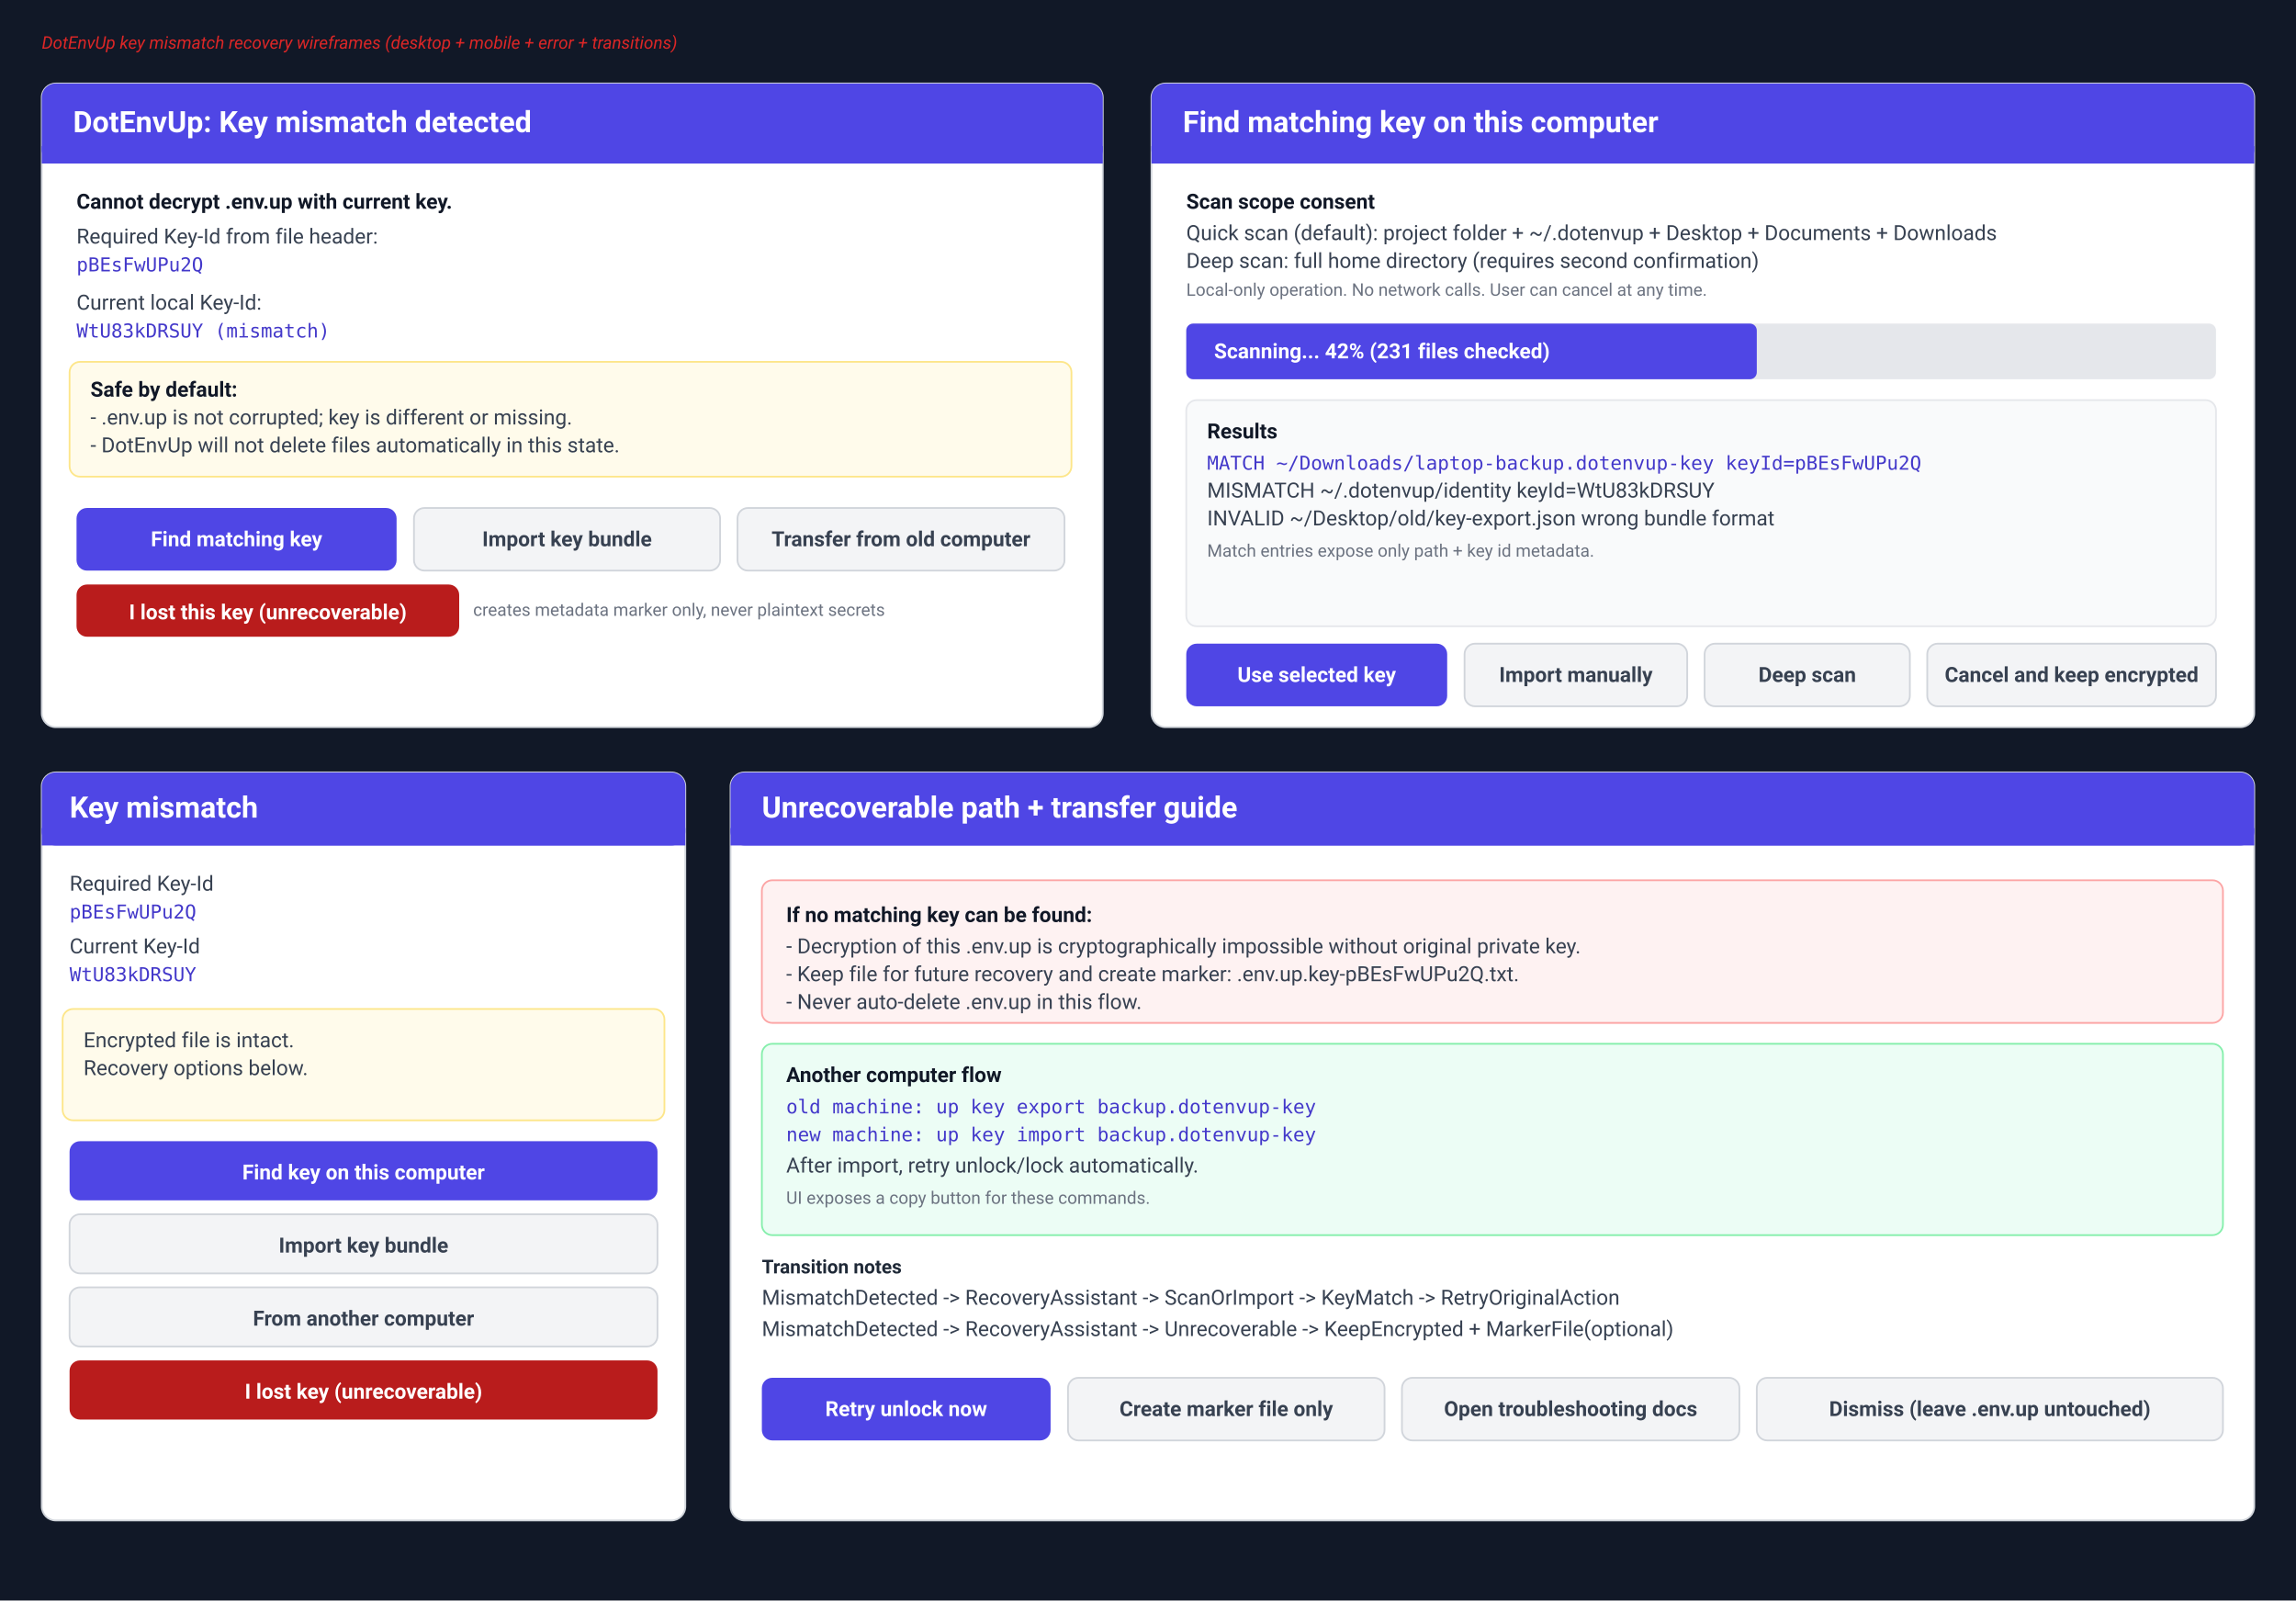
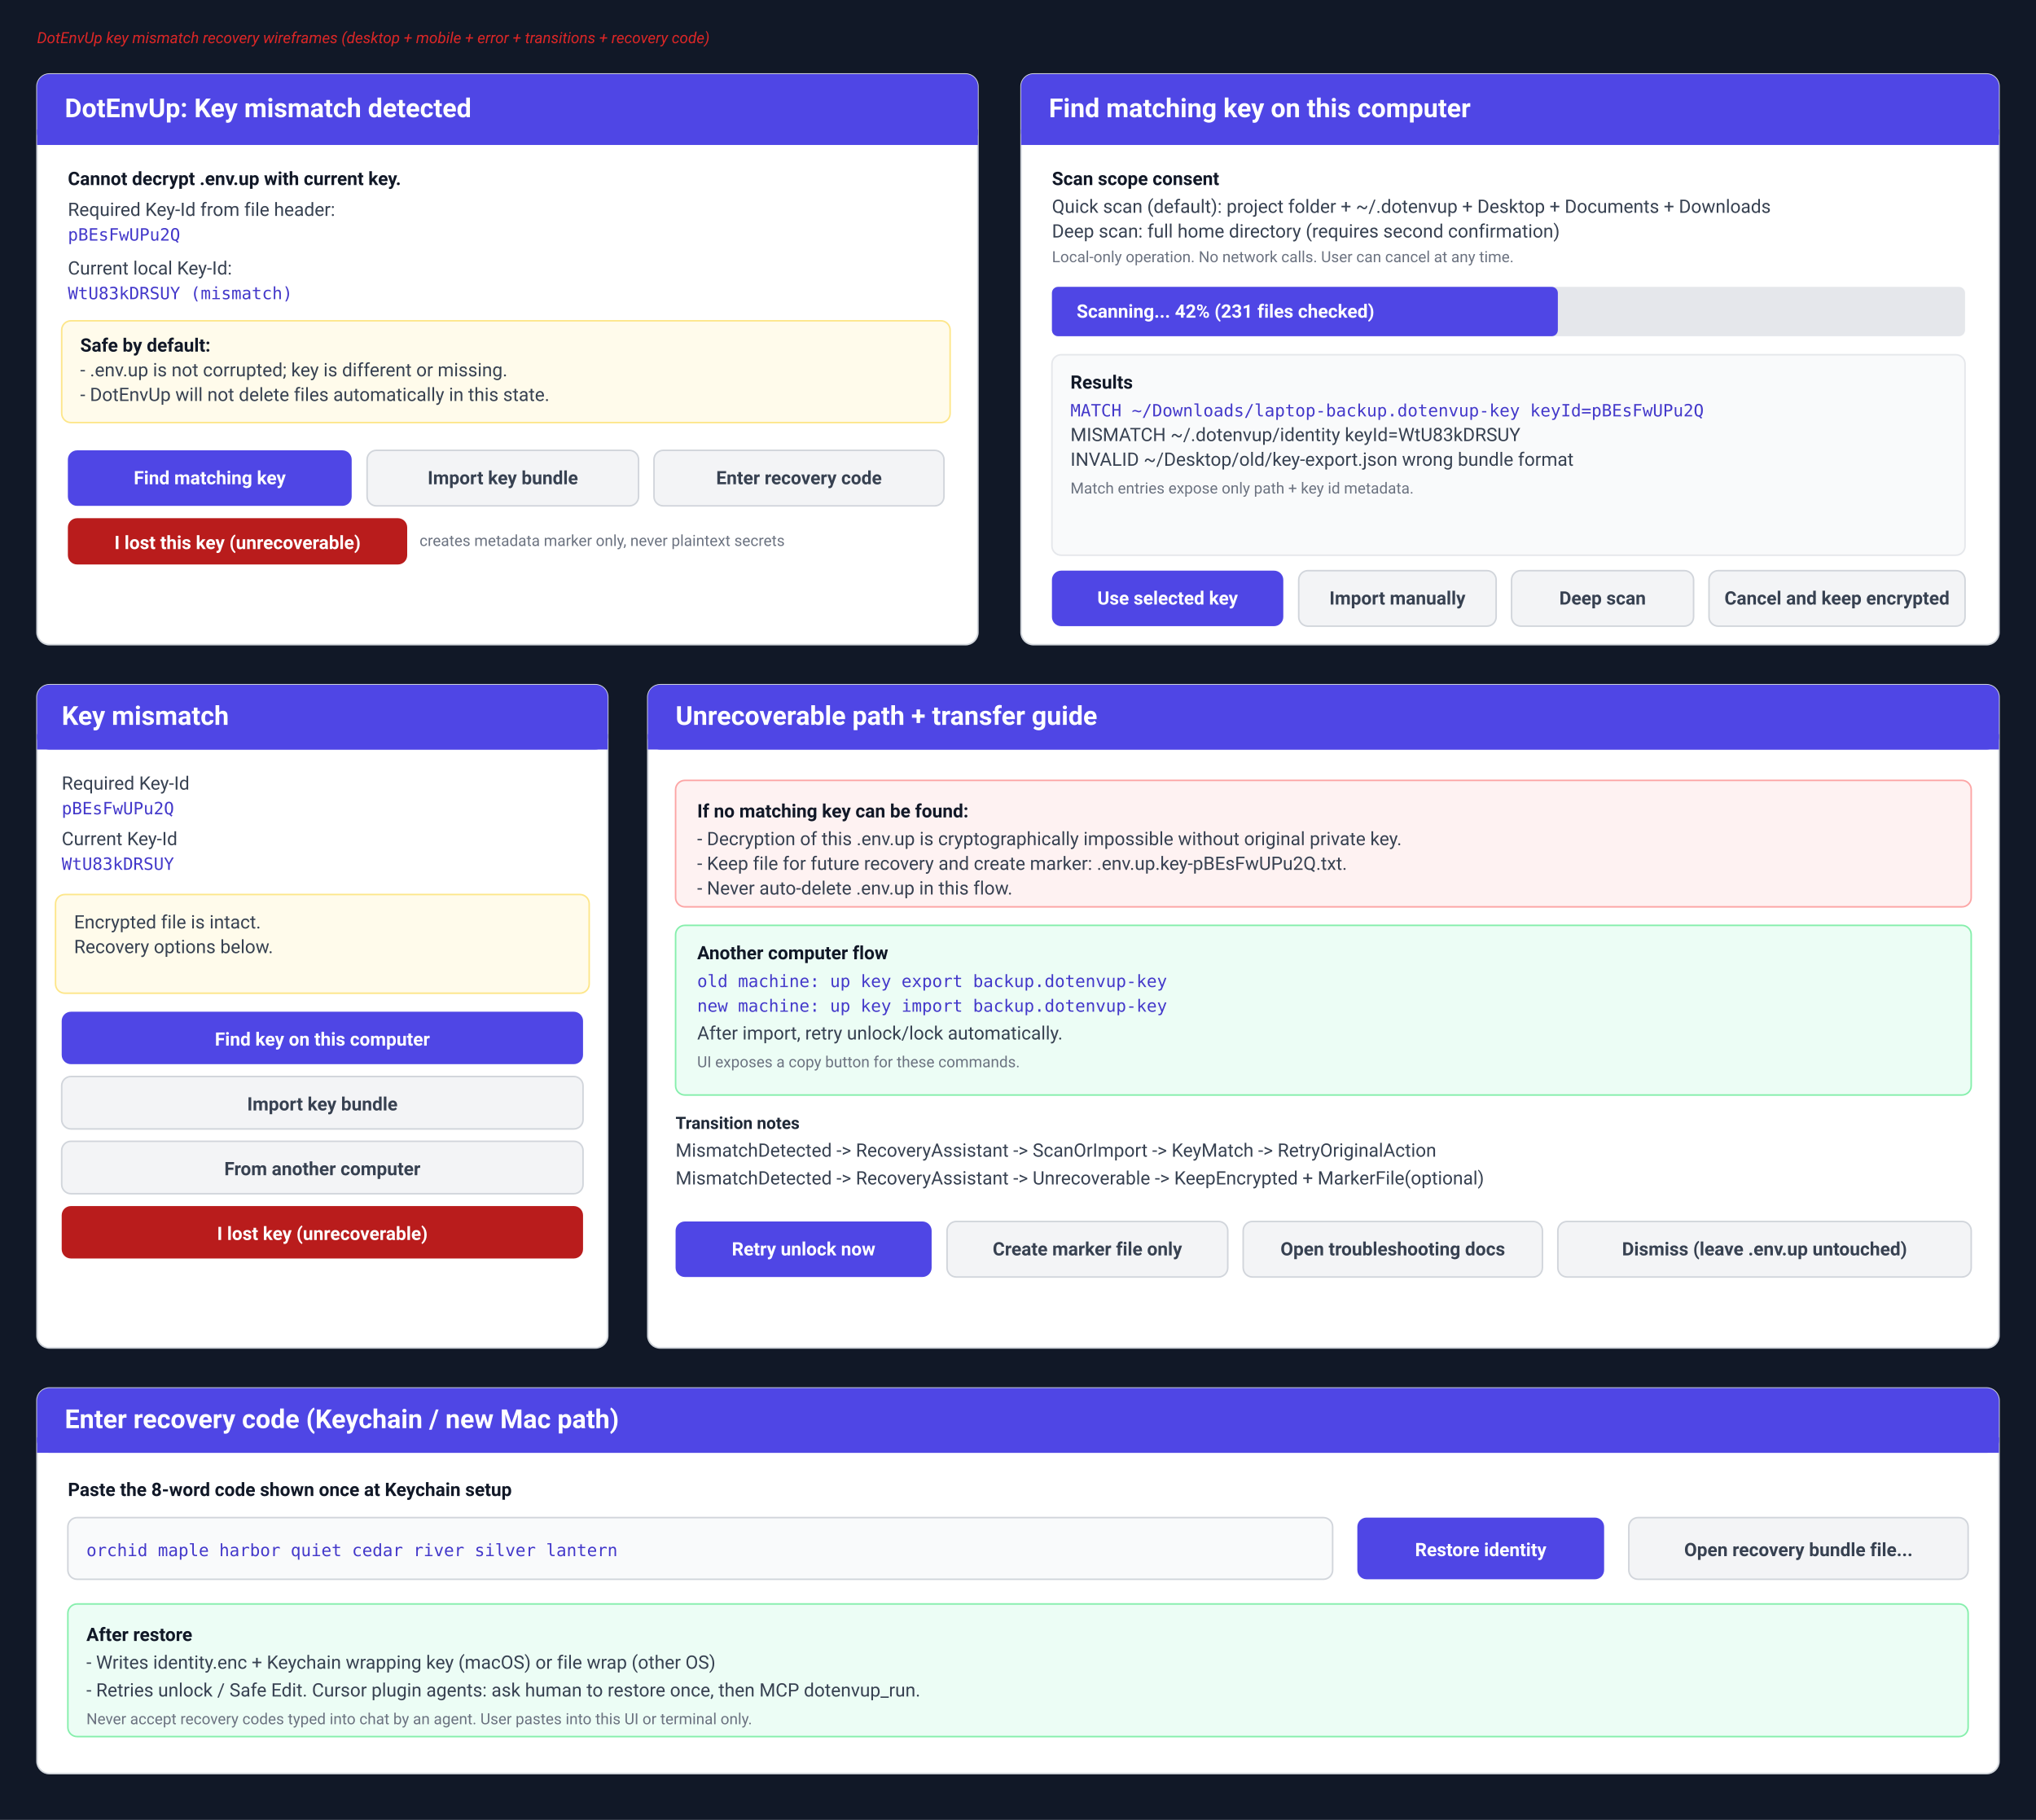
- <svg xmlns="http://www.w3.org/2000/svg" viewBox="0 0 1320 920" width="1320" height="920">
+ <svg xmlns="http://www.w3.org/2000/svg" viewBox="0 0 1320 1180" width="1320" height="1180">
  <defs>
    <style>
      text { font-family: -apple-system, "Segoe UI", Roboto, Helvetica, Arial, sans-serif; }
      .board { fill: #111827; }
      .panel { fill: #ffffff; stroke: #d1d5db; stroke-width: 1; }
      .header { fill: #4f46e5; }
      .title { font-size: 17px; font-weight: 700; fill: #ffffff; }
      .label { font-size: 12px; font-weight: 600; fill: #111827; }
      .body { font-size: 12px; fill: #374151; }
      .mono { font-family: "SF Mono", "Fira Code", Consolas, monospace; font-size: 11px; fill: #4338ca; }
      .warnBox { fill: #fffbeb; stroke: #fde68a; stroke-width: 1; }
      .okBox { fill: #ecfdf5; stroke: #86efac; stroke-width: 1; }
      .errBox { fill: #fef2f2; stroke: #fca5a5; stroke-width: 1; }
      .btnPrimary { fill: #4f46e5; }
      .btnSecondary { fill: #f3f4f6; stroke: #d1d5db; stroke-width: 1; }
      .btnDanger { fill: #b91c1c; }
      .btnTextLight { font-size: 12px; font-weight: 600; fill: #ffffff; }
      .btnTextDark { font-size: 12px; font-weight: 600; fill: #374151; }
      .note { font-size: 10px; fill: #6b7280; }
      .wire { font-size: 10px; fill: #dc2626; font-style: italic; }
      .flow { font-size: 11px; fill: #1f2937; font-weight: 600; }
    </style>
  </defs>
-   <rect x="0" y="0" width="1320" height="920" class="board" />
-   <text x="24" y="28" class="wire">DotEnvUp key mismatch recovery wireframes (desktop + mobile + error + transitions)</text>
+   <rect x="0" y="0" width="1320" height="1180" class="board" />
+   <text x="24" y="28" class="wire">DotEnvUp key mismatch recovery wireframes (desktop + mobile + error + transitions + recovery code)</text>
  <rect x="24" y="48" width="610" height="370" rx="8" class="panel" />
  <rect x="24" y="48" width="610" height="46" rx="8" class="header" />
  <rect x="24" y="84" width="610" height="10" fill="#4f46e5" />
  <text x="42" y="76" class="title">DotEnvUp: Key mismatch detected</text>
  <text x="44" y="120" class="label">Cannot decrypt .env.up with current key.</text>
  <text x="44" y="140" class="body">Required Key-Id from file header:</text>
  <text x="44" y="156" class="mono">pBEsFwUPu2Q</text>
  <text x="44" y="178" class="body">Current local Key-Id:</text>
  <text x="44" y="194" class="mono">WtU83kDRSUY (mismatch)</text>
  <rect x="40" y="208" width="576" height="66" rx="6" class="warnBox" />
  <text x="52" y="228" class="label">Safe by default:</text>
  <text x="52" y="244" class="body">- .env.up is not corrupted; key is different or missing.</text>
  <text x="52" y="260" class="body">- DotEnvUp will not delete files automatically in this state.</text>
  <rect x="44" y="292" width="184" height="36" rx="6" class="btnPrimary" />
  <text x="136" y="314" text-anchor="middle" class="btnTextLight">Find matching key</text>
  <rect x="238" y="292" width="176" height="36" rx="6" class="btnSecondary" />
  <text x="326" y="314" text-anchor="middle" class="btnTextDark">Import key bundle</text>
  <rect x="424" y="292" width="188" height="36" rx="6" class="btnSecondary" />
-   <text x="518" y="314" text-anchor="middle" class="btnTextDark">Transfer from old computer</text>
+   <text x="518" y="314" text-anchor="middle" class="btnTextDark">Enter recovery code</text>
  <rect x="44" y="336" width="220" height="30" rx="6" class="btnDanger" />
  <text x="154" y="356" text-anchor="middle" class="btnTextLight">I lost this key (unrecoverable)</text>
  <text x="272" y="354" class="note">creates metadata marker only, never plaintext secrets</text>
  <rect x="662" y="48" width="634" height="370" rx="8" class="panel" />
  <rect x="662" y="48" width="634" height="46" rx="8" class="header" />
  <rect x="662" y="84" width="634" height="10" fill="#4f46e5" />
  <text x="680" y="76" class="title">Find matching key on this computer</text>
  <text x="682" y="120" class="label">Scan scope consent</text>
  <text x="682" y="138" class="body">Quick scan (default): project folder + ~/.dotenvup + Desktop + Documents + Downloads</text>
  <text x="682" y="154" class="body">Deep scan: full home directory (requires second confirmation)</text>
  <text x="682" y="170" class="note">Local-only operation. No network calls. User can cancel at any time.</text>
  <rect x="682" y="186" width="592" height="32" rx="4" fill="#e5e7eb" />
  <rect x="682" y="186" width="328" height="32" rx="4" fill="#4f46e5" />
  <text x="698" y="206" class="btnTextLight">Scanning... 42% (231 files checked)</text>
  <rect x="682" y="230" width="592" height="130" rx="6" fill="#f9fafb" stroke="#e5e7eb" />
  <text x="694" y="252" class="label">Results</text>
  <text x="694" y="270" class="mono">MATCH   ~/Downloads/laptop-backup.dotenvup-key   keyId=pBEsFwUPu2Q</text>
  <text x="694" y="286" class="body">MISMATCH ~/.dotenvup/identity                        keyId=WtU83kDRSUY</text>
  <text x="694" y="302" class="body">INVALID  ~/Desktop/old/key-export.json              wrong bundle format</text>
  <text x="694" y="320" class="note">Match entries expose only path + key id metadata.</text>
  <rect x="682" y="370" width="150" height="36" rx="6" class="btnPrimary" />
  <text x="757" y="392" text-anchor="middle" class="btnTextLight">Use selected key</text>
  <rect x="842" y="370" width="128" height="36" rx="6" class="btnSecondary" />
  <text x="906" y="392" text-anchor="middle" class="btnTextDark">Import manually</text>
  <rect x="980" y="370" width="118" height="36" rx="6" class="btnSecondary" />
  <text x="1039" y="392" text-anchor="middle" class="btnTextDark">Deep scan</text>
  <rect x="1108" y="370" width="166" height="36" rx="6" class="btnSecondary" />
  <text x="1191" y="392" text-anchor="middle" class="btnTextDark">Cancel and keep encrypted</text>
  <rect x="24" y="444" width="370" height="430" rx="8" class="panel" />
  <rect x="24" y="444" width="370" height="42" rx="8" class="header" />
  <rect x="24" y="476" width="370" height="10" fill="#4f46e5" />
  <text x="40" y="470" class="title">Key mismatch</text>
  <text x="40" y="512" class="body">Required Key-Id</text>
  <text x="40" y="528" class="mono">pBEsFwUPu2Q</text>
  <text x="40" y="548" class="body">Current Key-Id</text>
  <text x="40" y="564" class="mono">WtU83kDRSUY</text>
  <rect x="36" y="580" width="346" height="64" rx="6" class="warnBox" />
  <text x="48" y="602" class="body">Encrypted file is intact.</text>
  <text x="48" y="618" class="body">Recovery options below.</text>
  <rect x="40" y="656" width="338" height="34" rx="6" class="btnPrimary" />
  <text x="209" y="678" text-anchor="middle" class="btnTextLight">Find key on this computer</text>
  <rect x="40" y="698" width="338" height="34" rx="6" class="btnSecondary" />
  <text x="209" y="720" text-anchor="middle" class="btnTextDark">Import key bundle</text>
  <rect x="40" y="740" width="338" height="34" rx="6" class="btnSecondary" />
  <text x="209" y="762" text-anchor="middle" class="btnTextDark">From another computer</text>
  <rect x="40" y="782" width="338" height="34" rx="6" class="btnDanger" />
  <text x="209" y="804" text-anchor="middle" class="btnTextLight">I lost key (unrecoverable)</text>
  <rect x="420" y="444" width="876" height="430" rx="8" class="panel" />
  <rect x="420" y="444" width="876" height="42" rx="8" class="header" />
  <rect x="420" y="476" width="876" height="10" fill="#4f46e5" />
  <text x="438" y="470" class="title">Unrecoverable path + transfer guide</text>
  <rect x="438" y="506" width="840" height="82" rx="6" class="errBox" />
  <text x="452" y="530" class="label">If no matching key can be found:</text>
  <text x="452" y="548" class="body">- Decryption of this .env.up is cryptographically impossible without original private key.</text>
  <text x="452" y="564" class="body">- Keep file for future recovery and create marker: .env.up.key-pBEsFwUPu2Q.txt.</text>
  <text x="452" y="580" class="body">- Never auto-delete .env.up in this flow.</text>
  <rect x="438" y="600" width="840" height="110" rx="6" class="okBox" />
  <text x="452" y="622" class="label">Another computer flow</text>
  <text x="452" y="640" class="mono">old machine: up key export backup.dotenvup-key</text>
  <text x="452" y="656" class="mono">new machine: up key import backup.dotenvup-key</text>
  <text x="452" y="674" class="body">After import, retry unlock/lock automatically.</text>
  <text x="452" y="692" class="note">UI exposes a copy button for these commands.</text>
  <text x="438" y="732" class="flow">Transition notes</text>
  <text x="438" y="750" class="body">MismatchDetected -&gt; RecoveryAssistant -&gt; ScanOrImport -&gt; KeyMatch -&gt; RetryOriginalAction</text>
  <text x="438" y="768" class="body">MismatchDetected -&gt; RecoveryAssistant -&gt; Unrecoverable -&gt; KeepEncrypted + MarkerFile(optional)</text>
  <rect x="438" y="792" width="166" height="36" rx="6" class="btnPrimary" />
  <text x="521" y="814" text-anchor="middle" class="btnTextLight">Retry unlock now</text>
  <rect x="614" y="792" width="182" height="36" rx="6" class="btnSecondary" />
  <text x="705" y="814" text-anchor="middle" class="btnTextDark">Create marker file only</text>
  <rect x="806" y="792" width="194" height="36" rx="6" class="btnSecondary" />
  <text x="903" y="814" text-anchor="middle" class="btnTextDark">Open troubleshooting docs</text>
  <rect x="1010" y="792" width="268" height="36" rx="6" class="btnSecondary" />
  <text x="1144" y="814" text-anchor="middle" class="btnTextDark">Dismiss (leave .env.up untouched)</text>
+   <rect x="24" y="900" width="1272" height="250" rx="8" class="panel" />
+   <rect x="24" y="900" width="1272" height="42" rx="8" class="header" />
+   <rect x="24" y="932" width="1272" height="10" fill="#4f46e5" />
+   <text x="42" y="926" class="title">Enter recovery code (Keychain / new Mac path)</text>
+   <text x="44" y="970" class="label">Paste the 8-word code shown once at Keychain setup</text>
+   <rect x="44" y="984" width="820" height="40" rx="6" fill="#f9fafb" stroke="#d1d5db" />
+   <text x="56" y="1009" class="mono">orchid maple harbor quiet cedar river silver lantern</text>
+   <rect x="880" y="984" width="160" height="40" rx="6" class="btnPrimary" />
+   <text x="960" y="1009" text-anchor="middle" class="btnTextLight">Restore identity</text>
+   <rect x="1056" y="984" width="220" height="40" rx="6" class="btnSecondary" />
+   <text x="1166" y="1009" text-anchor="middle" class="btnTextDark">Open recovery bundle file...</text>
+   <rect x="44" y="1040" width="1232" height="86" rx="6" class="okBox" />
+   <text x="56" y="1064" class="label">After restore</text>
+   <text x="56" y="1082" class="body">- Writes identity.enc + Keychain wrapping key (macOS) or file wrap (other OS)</text>
+   <text x="56" y="1100" class="body">- Retries unlock / Safe Edit. Cursor plugin agents: ask human to restore once, then MCP dotenvup_run.</text>
+   <text x="56" y="1118" class="note">Never accept recovery codes typed into chat by an agent. User pastes into this UI or terminal only.</text>
</svg>
